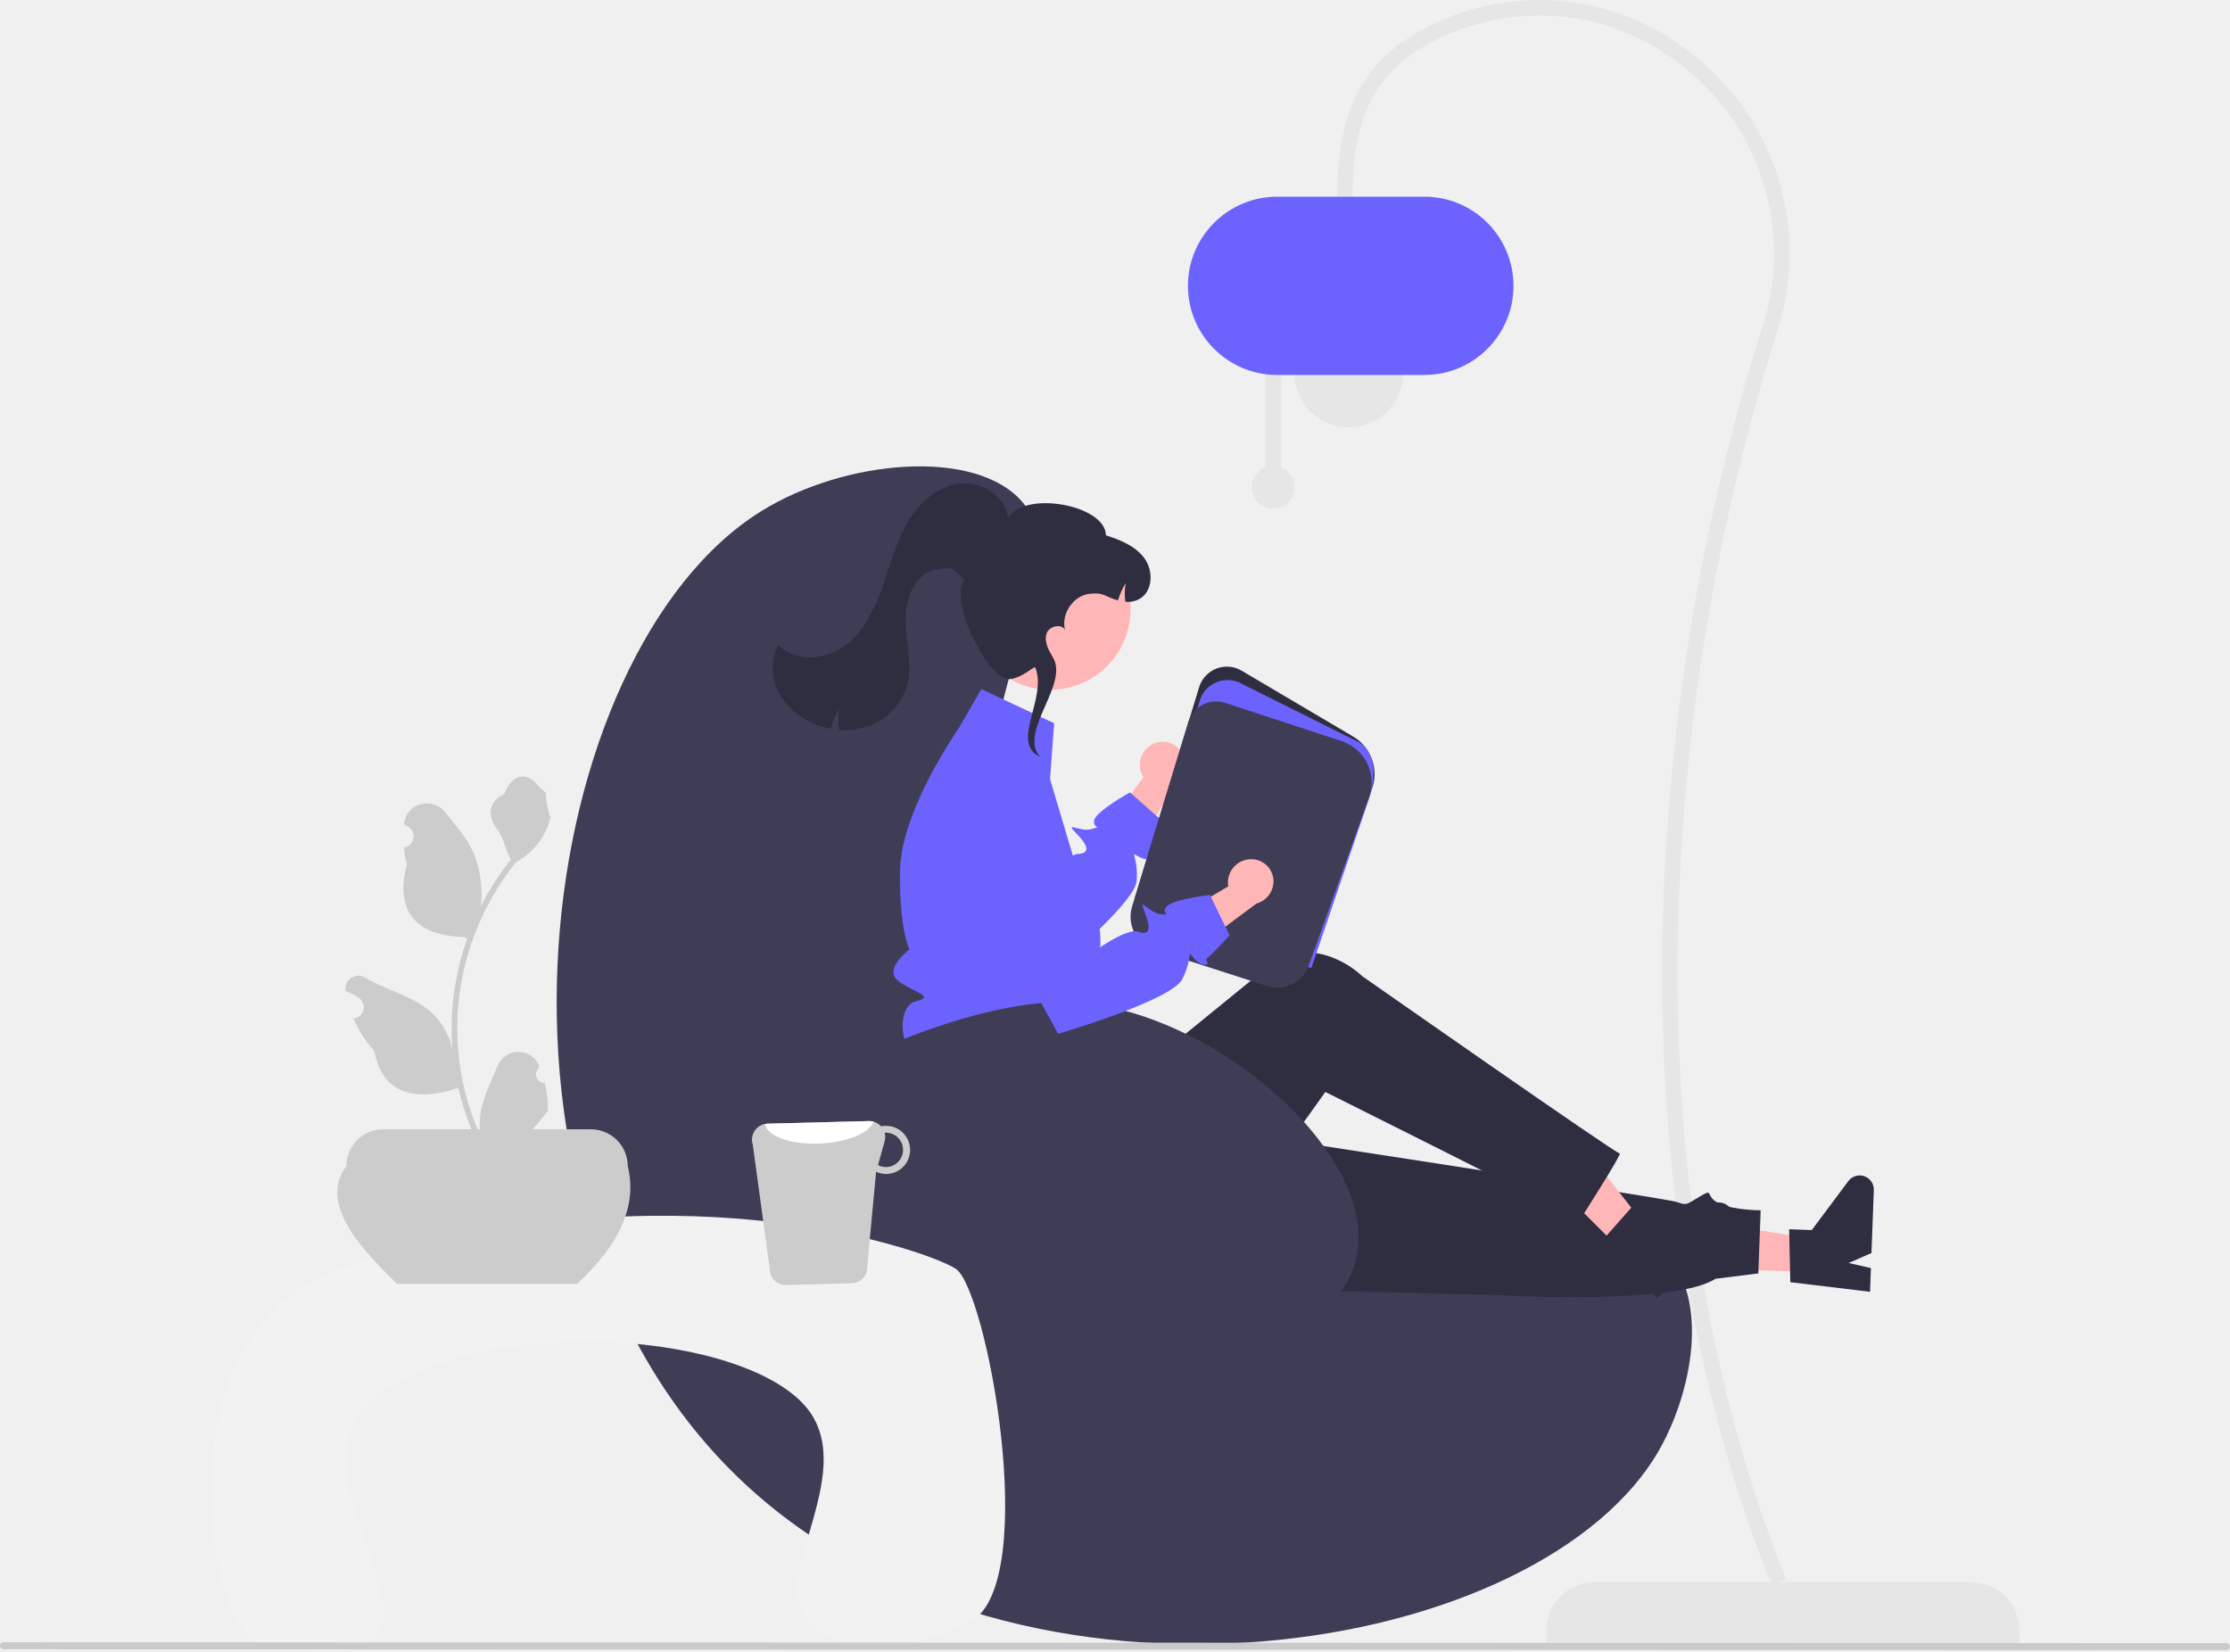
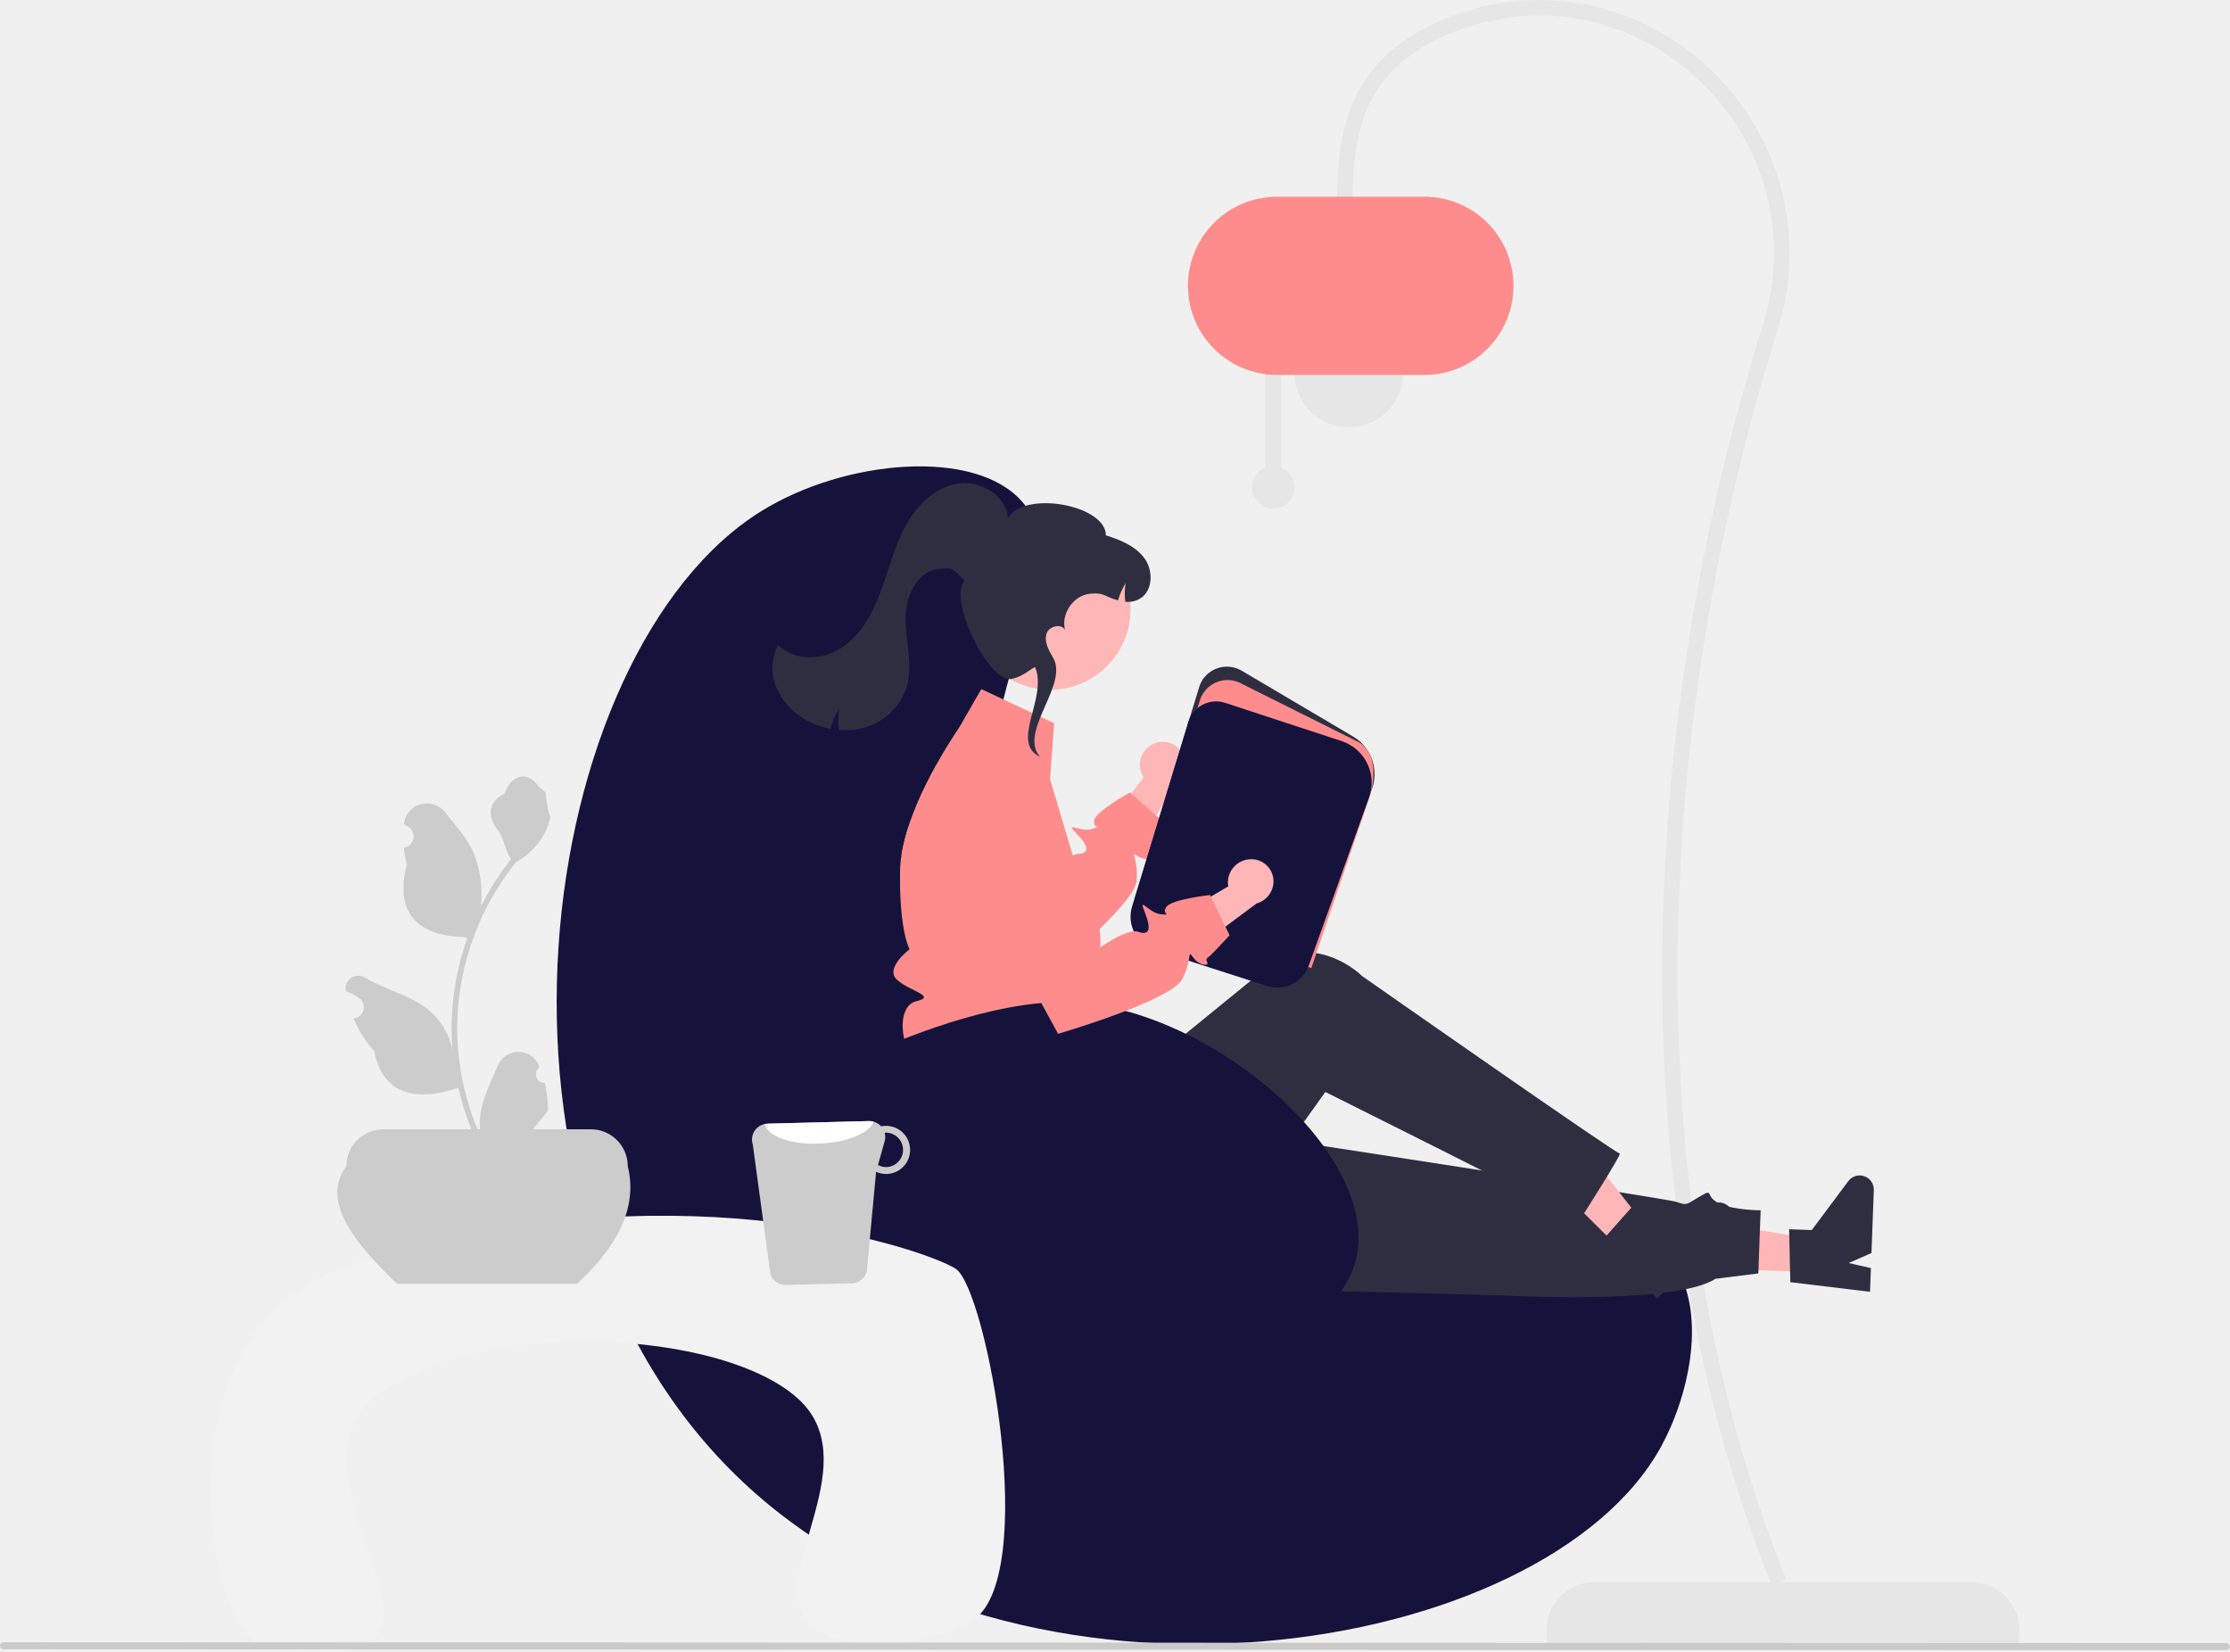
<svg xmlns="http://www.w3.org/2000/svg" data-name="Layer 1" width="751.131" height="556.415" viewBox="0 0 751.131 556.415">
  <path d="M745.319,704.743H904.585a0,0,0,0,1,0,0v4.887a16,16,0,0,1-16,16H761.319a16,16,0,0,1-16-16V704.743A0,0,0,0,1,745.319,704.743Z" transform="translate(1425.47 1258.58) rotate(-180)" fill="#e6e6e6" />
  <path d="M821.225,705.718l4.843-1.951c-50.677-125.789-45.795-284.482-2.956-420.613a85.005,85.005,0,0,0-24.764-89.934c-24.865-22.189-59.145-27.594-89.467-14.108-29.931,13.314-34.056,36.505-34.056,59.583h5.222c0-24.635,5.265-43.383,30.957-54.812,28.419-12.639,60.555-7.569,83.867,13.234A79.839,79.839,0,0,1,818.131,281.586C774.798,419.289,770.202,579.072,821.225,705.718Z" transform="translate(-224.4343 -171.7927)" fill="#e6e6e6" />
  <circle cx="454.307" cy="125.648" r="18.276" fill="#e6e6e6" />
  <path d="M650.594,329.302V294.672h5.385v34.629a7.179,7.179,0,1,1-5.385,0Z" transform="translate(-224.4343 -171.7927)" fill="#e6e6e6" />
-   <path d="M624.565,268.068a30.06,30.06,0,0,1,30.025-30.025h49.607a30.025,30.025,0,1,1,0,60.051H654.59A30.06,30.06,0,0,1,624.565,268.068Z" transform="translate(-224.4343 -171.7927)" fill="#6c63ff" />
-   <path d="M554.67,454.005c4.981-63.723,30.447-94.083,14.14-113.123-15.619-18.238-59.617-14.47-87.872,3.03-76.212,47.202-104.134,235.332-6.06,327.249C568.072,758.504,744.695,730.53,783.946,659.04c9.158-16.681,16.434-45.922,3.03-63.632-33.278-43.967-154.271,35.669-208.066-14.14C547.03,551.749,551.937,488.975,554.67,454.005Z" transform="translate(-224.4343 -171.7927)" fill="#3f3d56" />
+   <path d="M624.565,268.068a30.06,30.06,0,0,1,30.025-30.025h49.607a30.025,30.025,0,1,1,0,60.051H654.59A30.06,30.06,0,0,1,624.565,268.068Z" transform="translate(-224.4343 -171.7927)" fill="#ff8c8c" />
+   <path d="M554.67,454.005c4.981-63.723,30.447-94.083,14.14-113.123-15.619-18.238-59.617-14.47-87.872,3.03-76.212,47.202-104.134,235.332-6.06,327.249C568.072,758.504,744.695,730.53,783.946,659.04c9.158-16.681,16.434-45.922,3.03-63.632-33.278-43.967-154.271,35.669-208.066-14.14C547.03,551.749,551.937,488.975,554.67,454.005Z" transform="translate(-224.4343 -171.7927)" fill="#15133c" />
  <path d="M612.927,422.347a7.822,7.822,0,0,0-3.924,10.18,7.504,7.504,0,0,0,.597,1.087l-16.358,21.842,8.163,12.2,19.174-32.343a7.8,7.8,0,0,0,2.373-9.222,7.465,7.465,0,0,0-9.838-3.828Q613.02,422.303,612.927,422.347Z" transform="translate(-224.4343 -171.7927)" fill="#ffb6b6" />
-   <path d="M612.914,460.005c1.071.949-1.899,2.121-5.04.273-.899-.535-1.283-.758-1.384-.616-.253.353,1.222,2.959.828,8.747-.242,3.454-5.979,9.949-12.494,16.282-8.807,8.565-19.049,16.827-19.049,16.827l-3.596-2.879-37.704-30.23-6.363-8.807a62.681,62.681,0,0,1,2.616-10.232,111.546,111.546,0,0,1,5.676-13.474c1.172-2.374,2.374-4.636,3.525-6.717l20.201,22.261,16.928,18.645s4.929-7.939,8.747-10.1a3.636,3.636,0,0,1,1.616-.555c3.858-.182,4.091-2.283-.384-6.858-4.474-4.575,1.172-.303,5.151-1.535,3.98-1.232,0,0,.838-3.081.838-3.081,11.999-9.262,11.999-9.262l.465.414,8.434,7.444,2.414,2.131s-2.636,7.232-3.363,8.757C612.248,458.965,611.854,459.046,612.914,460.005Z" transform="translate(-224.4343 -171.7927)" fill="#6c63ff" />
+   <path d="M612.914,460.005c1.071.949-1.899,2.121-5.04.273-.899-.535-1.283-.758-1.384-.616-.253.353,1.222,2.959.828,8.747-.242,3.454-5.979,9.949-12.494,16.282-8.807,8.565-19.049,16.827-19.049,16.827l-3.596-2.879-37.704-30.23-6.363-8.807a62.681,62.681,0,0,1,2.616-10.232,111.546,111.546,0,0,1,5.676-13.474c1.172-2.374,2.374-4.636,3.525-6.717l20.201,22.261,16.928,18.645s4.929-7.939,8.747-10.1a3.636,3.636,0,0,1,1.616-.555c3.858-.182,4.091-2.283-.384-6.858-4.474-4.575,1.172-.303,5.151-1.535,3.98-1.232,0,0,.838-3.081.838-3.081,11.999-9.262,11.999-9.262l.465.414,8.434,7.444,2.414,2.131s-2.636,7.232-3.363,8.757C612.248,458.965,611.854,459.046,612.914,460.005Z" transform="translate(-224.4343 -171.7927)" fill="#ff8c8c" />
  <polygon points="610.804 428.521 611.215 417.38 568.439 410.493 567.832 426.935 610.804 428.521" fill="#ffb6b6" />
  <path d="M827.473,603.668l-.406-17.838,7.626.281,12.311-16.49a4.767,4.767,0,0,1,8.583,3.027l-.782,21.19-7.678,3.374,7.49,1.704-.295,7.989Z" transform="translate(-224.4343 -171.7927)" fill="#2f2e41" />
  <path d="M594.489,604.651l135.488,3.435s58.508,3.379,72.236-5.551l14.476-1.828.785-21.264s-8.852.065-13.942-2.306-1.552-5.273-6.405-2.42-4.34,3.196-8.092,1.885S613.241,549.069,613.241,549.069Z" transform="translate(-224.4343 -171.7927)" fill="#2f2e41" />
  <polygon points="548.592 423.631 556.471 415.744 529.796 381.601 518.168 393.243 548.592 423.631" fill="#ffb6b6" />
  <path d="M765.053,588.562l11.835-13.353,5.399,5.393,20.241-3.716a4.767,4.767,0,0,1,4.234,8.057l-14.985,15.003-7.923-2.748,4.332,6.344-5.65,5.657Z" transform="translate(-224.4343 -171.7927)" fill="#2f2e41" />
  <path d="M541.035,530.449l1.347,31.31c1.586,36.859,42.178,59.168,73.654,39.923q.87-.532,1.746-1.102s11.933-3.205,11.571-8.279,2.553-7.545,5.133-6.161,36.357-46.553,36.357-46.553,70.178,35.006,85.66,43.247c0,0,14.556-22.759,13.501-22.52s-86.819-59.788-86.819-59.788-13.972-14.14-31.304-4.804c-.361,1.371-.052,1.419-.052,1.419l-57.253,46.652-8.09-15.363Z" transform="translate(-224.4343 -171.7927)" fill="#2f2e41" />
-   <path d="M595.017,491.306a32.354,32.354,0,0,1-.616,4.303,25.39,25.39,0,0,1-1.98,5.939s0,2.111-4.04,9.181,1.01,4.04,4.04,9.292c3.03,5.242,0,2.828-3.363,6.202a7.722,7.722,0,0,0-1.909,7.606s-43.391.03-51.471-3-9.918-20.1-2.677-21.786c7.232-1.687-2.192-3.363-6.444-7.252-4.252-3.889,4.252-10.252,4.252-10.252s-3.505-6.05-3.212-26.362a40.029,40.029,0,0,1,.515-5.575,62.681,62.681,0,0,1,2.616-10.232,111.546,111.546,0,0,1,5.676-13.474c1.172-2.374,2.374-4.636,3.525-6.717.182-.323.353-.636.535-.949,2.192-3.879,4.192-7.05,5.515-9.08,1.02-1.576,1.636-2.464,1.636-2.464l7.353-12.787,24.544,11.504-1.394,18.817,4.232,14.191,1.949,6.535,1.505,5.04,2.323,7.807s-.636.03.121,1.071a34.484,34.484,0,0,1,6.575,15.827A32.227,32.227,0,0,1,595.017,491.306Z" transform="translate(-224.4343 -171.7927)" fill="#6c63ff" />
+   <path d="M595.017,491.306a32.354,32.354,0,0,1-.616,4.303,25.39,25.39,0,0,1-1.98,5.939s0,2.111-4.04,9.181,1.01,4.04,4.04,9.292c3.03,5.242,0,2.828-3.363,6.202a7.722,7.722,0,0,0-1.909,7.606s-43.391.03-51.471-3-9.918-20.1-2.677-21.786c7.232-1.687-2.192-3.363-6.444-7.252-4.252-3.889,4.252-10.252,4.252-10.252s-3.505-6.05-3.212-26.362a40.029,40.029,0,0,1,.515-5.575,62.681,62.681,0,0,1,2.616-10.232,111.546,111.546,0,0,1,5.676-13.474c1.172-2.374,2.374-4.636,3.525-6.717.182-.323.353-.636.535-.949,2.192-3.879,4.192-7.05,5.515-9.08,1.02-1.576,1.636-2.464,1.636-2.464l7.353-12.787,24.544,11.504-1.394,18.817,4.232,14.191,1.949,6.535,1.505,5.04,2.323,7.807s-.636.03.121,1.071a34.484,34.484,0,0,1,6.575,15.827A32.227,32.227,0,0,1,595.017,491.306Z" transform="translate(-224.4343 -171.7927)" fill="#ff8c8c" />
  <path d="M665.896,493.334l-.461-.149-58.744-18.917,21.647-71.017a9.768,9.768,0,0,1,14.312-5.562l37.54,22.179a14.715,14.715,0,0,1,6.319,17.788Z" transform="translate(-224.4343 -171.7927)" fill="#2f2e41" />
-   <path d="M666.134,497.849l-59.217-19.069,21.647-71.017A9.768,9.768,0,0,1,642.876,402.201l39.332,19.637c5.909,3.49,5.771,12.524,3.027,19.936Z" transform="translate(-224.4343 -171.7927)" fill="#6c63ff" />
-   <path d="M660.206,502.989a11.291,11.291,0,0,1-9.05.9l-37.85-12.189A11.704,11.704,0,0,1,605.731,477.21l18.976-62.255a9.767,9.767,0,0,1,12.39-6.431l39.224,12.879a14.722,14.722,0,0,1,9.265,18.959l-20.289,56.565A11.304,11.304,0,0,1,660.206,502.989Z" transform="translate(-224.4343 -171.7927)" fill="#3f3d56" />
+   <path d="M666.134,497.849l-59.217-19.069,21.647-71.017A9.768,9.768,0,0,1,642.876,402.201l39.332,19.637c5.909,3.49,5.771,12.524,3.027,19.936Z" transform="translate(-224.4343 -171.7927)" fill="#ff8c8c" />
+   <path d="M660.206,502.989a11.291,11.291,0,0,1-9.05.9l-37.85-12.189A11.704,11.704,0,0,1,605.731,477.21l18.976-62.255a9.767,9.767,0,0,1,12.39-6.431l39.224,12.879a14.722,14.722,0,0,1,9.265,18.959l-20.289,56.565A11.304,11.304,0,0,1,660.206,502.989Z" transform="translate(-224.4343 -171.7927)" fill="#15133c" />
  <circle cx="353.691" cy="205.214" r="27.11" fill="#ffb6b6" />
  <path d="M486.452,404.525a23.511,23.511,0,0,0,11.546,10.793,27.033,27.033,0,0,0,6.222,1.969,24.326,24.326,0,0,1,2.879-6.816,20.083,20.083,0,0,0,0,7.199,23.9,23.9,0,0,0,9.663-1.199,20.726,20.726,0,0,0,13.034-13.204c2.16-7.186-.167-14.861-.35-22.362-.189-7.502,3.373-16.474,10.82-17.402,5.671-.708,4.97-.158,9.045,3.848-5.7,6.332,8.196,34.377,15.653,33.138,4.216-.701,7.318-4.048,8.152-3.932,4.27,10.456-8.574,25.286,1.613,30.154l-.756-1c-5.332-8.808,10.445-23.685,5.113-32.494-1.486-2.464-3.032-5.353-2.112-8.079.873-2.592,5.293-3.412,6.226-1.053-1.516-5.407,2.716-11.752,8.338-12.304,4.994-.493,4.706.931,9.467,2.229a24.293,24.293,0,0,1,2.608-5.835,19.918,19.918,0,0,0-.139,6.296,7.855,7.855,0,0,0,4.941-1.046c4.397-2.636,4.528-9.44,1.507-13.581-3.026-4.142-8.095-6.187-12.985-7.734-.045-10.342-27.872-15.292-32.99-5.678-.526-7.785-9.45-13.029-17.138-11.707s-13.752,7.487-17.45,14.357c-3.697,6.865-5.532,14.552-8.238,21.865s-6.575,14.604-13.056,18.943c-6.48,4.333-16.109,4.727-21.52-.89A17.168,17.168,0,0,0,486.452,404.525Z" transform="translate(-224.4343 -171.7927)" fill="#2f2e41" />
-   <path d="M514.269,528.498a9.788,9.788,0,0,1,1.815-1.149c10.377-5.164,42.645-18.57,67.877-18.02,48.548,1.058,110.332,54.637,95.953,90.617-10.941,27.378-65.336,42.954-105.043,30.496C519.245,612.989,497.288,542.036,514.269,528.498Z" transform="translate(-224.4343 -171.7927)" fill="#3f3d56" />
+   <path d="M514.269,528.498a9.788,9.788,0,0,1,1.815-1.149c10.377-5.164,42.645-18.57,67.877-18.02,48.548,1.058,110.332,54.637,95.953,90.617-10.941,27.378-65.336,42.954-105.043,30.496C519.245,612.989,497.288,542.036,514.269,528.498Z" transform="translate(-224.4343 -171.7927)" fill="#15133c" />
  <path d="M312.726,725.733c-15.864-2.993-29.906-74.46,1.305-109.658,10.693-12.059,24.032-17.308,41.775-22.193,102.121-28.115,180.011-1.32,190.478,5.222,10.444,6.527,28.752,104.875,5.34,118.796-13.173,7.833-39.282,11.749-52.218,2.611-19.035-13.446,12.915-48.324-1.305-71.8C481.963,622.071,396.986,613.097,354.382,639.573,308.929,667.82,402.684,742.704,312.726,725.733Z" transform="translate(-224.4343 -171.7927)" fill="#f2f2f2" />
  <path d="M418.787,604.223H358.183c-14.961-14.338-25.658-28.156-17.094-39.626a12.432,12.432,0,0,1,12.432-12.432h69.928a12.432,12.432,0,0,1,12.432,12.432C439.141,577.666,433.316,590.877,418.787,604.223Z" transform="translate(-224.4343 -171.7927)" fill="#ccc" />
  <path d="M407.903,536.515a2.807,2.807,0,0,1-2.035-4.866l.192-.765q-.038-.092-.076-.184a7.539,7.539,0,0,0-13.907.052c-2.275,5.478-5.17,10.966-5.883,16.758a22.304,22.304,0,0,0,.392,7.671A89.42,89.42,0,0,1,378.452,518.042a86.307,86.307,0,0,1,.535-9.628q.444-3.931,1.231-7.807a90.456,90.456,0,0,1,17.938-38.337,24.073,24.073,0,0,0,10.012-10.387,18.363,18.363,0,0,0,1.67-5.018c-.487.064-1.838-7.359-1.47-7.815-.679-1.031-1.895-1.543-2.637-2.549-3.689-5.002-8.773-4.129-11.426,2.669-5.669,2.861-5.724,7.606-2.245,12.169,2.213,2.903,2.517,6.832,4.459,9.94-.2.256-.408.503-.607.759a91.039,91.039,0,0,0-9.502,15.054,37.846,37.846,0,0,0-2.259-17.579c-2.163-5.217-6.216-9.611-9.786-14.122-4.288-5.418-13.08-3.053-13.836,3.814q-.011.1-.021.199.795.449,1.557.952a3.808,3.808,0,0,1-1.535,6.93l-.078.012a37.89,37.89,0,0,0,.999,5.665c-4.58,17.71,5.307,24.16,19.424,24.45.312.16.615.32.927.471a92.924,92.924,0,0,0-5.002,23.539,88.135,88.135,0,0,0,.064,14.231l-.024-.168a23.289,23.289,0,0,0-7.95-13.448c-6.118-5.026-14.762-6.877-21.363-10.916a4.371,4.371,0,0,0-6.694,4.252q.013.088.027.176a25.578,25.578,0,0,1,2.868,1.382q.795.449,1.557.952a3.808,3.808,0,0,1-1.535,6.93l-.078.012c-.056.008-.104.016-.16.024a37.923,37.923,0,0,0,6.975,10.923c2.863,15.46,15.162,16.927,28.318,12.425h.008a92.897,92.897,0,0,0,6.24,18.218h22.293c.08-.248.152-.503.224-.751a25.329,25.329,0,0,1-6.169-.367c1.654-2.03,3.308-4.075,4.962-6.105a1.384,1.384,0,0,0,.104-.12c.839-1.039,1.686-2.069,2.525-3.108l0-.001a37.101,37.101,0,0,0-1.087-9.451Z" transform="translate(-224.4343 -171.7927)" fill="#ccc" />
  <path d="M483.94,600.976a5.385,5.385,0,0,0,5.189,3.635l22.233-.572a5.311,5.311,0,0,0,5.019-3.908l3.146-33.642a8.22,8.22,0,0,0,3.557.731,8.108,8.108,0,0,0-.407-16.211,6.869,6.869,0,0,0-1.457.152,5.495,5.495,0,0,0-4.09-1.765l-34.199.883a4.912,4.912,0,0,0-.844.105,5.341,5.341,0,0,0-4.09,6.936Zm36.233-36.773,2.239-8.017a5.46,5.46,0,0,0,.017-2.832c.109-0.0.204-.052.313-.052a5.8,5.8,0,0,1,.272,11.596A5.459,5.459,0,0,1,520.172,564.203Z" transform="translate(-224.4343 -171.7927)" fill="#ccc" />
  <path d="M482.087,550.382c.729,4.166,8.92,7.095,18.77,6.586,9.058-.417,16.464-3.598,17.82-7.367a5.057,5.057,0,0,0-1.548-.206l-34.199.883A4.912,4.912,0,0,0,482.087,550.382Z" transform="translate(-224.4343 -171.7927)" fill="#fff" />
  <path d="M225.625,727.311l748.75.307a1.191,1.191,0,0,0,0-2.381l-748.75-.307a1.191,1.191,0,1,0,0,2.381Z" transform="translate(-224.4343 -171.7927)" fill="#cacaca" />
  <path d="M645.576,461.206a7.822,7.822,0,0,0-7.536,7.889,7.505,7.505,0,0,0,.133,1.233l-23.499,13.873,2.844,14.4,30.135-22.485a7.8,7.8,0,0,0,5.737-7.601,7.465,7.465,0,0,0-7.61-7.317Q645.678,461.201,645.576,461.206Z" transform="translate(-224.4343 -171.7927)" fill="#ffb6b6" />
-   <path d="M626.326,494.279c-.629-.842-.899-1.195-1.042-1.098-.368.222-.014,3.197-2.602,8.383-3.643,7.285-41.844,18.442-41.844,18.442l-4.703-8.611-20.688-37.84-7.131-30.33a13.531,13.531,0,0,1-.361-3.228,128.177,128.177,0,0,1,20.171-11.611,13.504,13.504,0,0,1,6.061,7.22l14.241,39.929,5.683,15.942s10.024-7.168,13.66-5.852c3.63,1.324,4.662-.532,2.289-6.475-2.373-5.943,1.189.174,5.334.563,4.153.395,0,0,1.962-2.522s14.645-3.94,14.645-3.94l.27.563,4.915,10.11,1.407,2.905s-5.211,5.653-6.468,6.78c-1.263,1.135-1.653,1.056-1.035,2.349C631.699,497.248,628.509,497.19,626.326,494.279Z" transform="translate(-224.4343 -171.7927)" fill="#6c63ff" />
+   <path d="M626.326,494.279c-.629-.842-.899-1.195-1.042-1.098-.368.222-.014,3.197-2.602,8.383-3.643,7.285-41.844,18.442-41.844,18.442l-4.703-8.611-20.688-37.84-7.131-30.33a13.531,13.531,0,0,1-.361-3.228,128.177,128.177,0,0,1,20.171-11.611,13.504,13.504,0,0,1,6.061,7.22l14.241,39.929,5.683,15.942s10.024-7.168,13.66-5.852c3.63,1.324,4.662-.532,2.289-6.475-2.373-5.943,1.189.174,5.334.563,4.153.395,0,0,1.962-2.522s14.645-3.94,14.645-3.94l.27.563,4.915,10.11,1.407,2.905s-5.211,5.653-6.468,6.78c-1.263,1.135-1.653,1.056-1.035,2.349C631.699,497.248,628.509,497.19,626.326,494.279Z" transform="translate(-224.4343 -171.7927)" fill="#ff8c8c" />
</svg>
